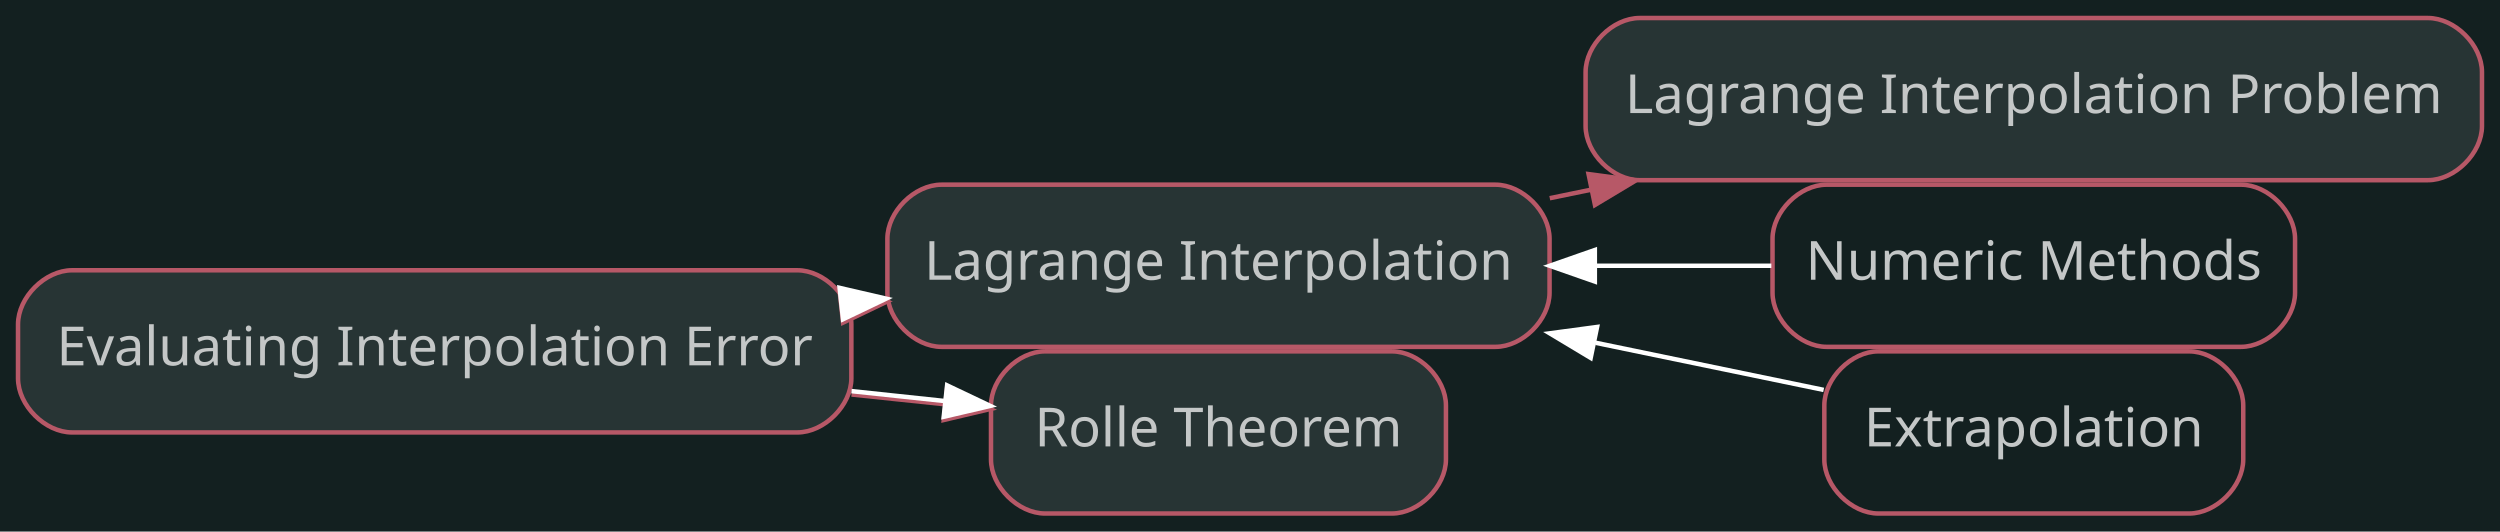
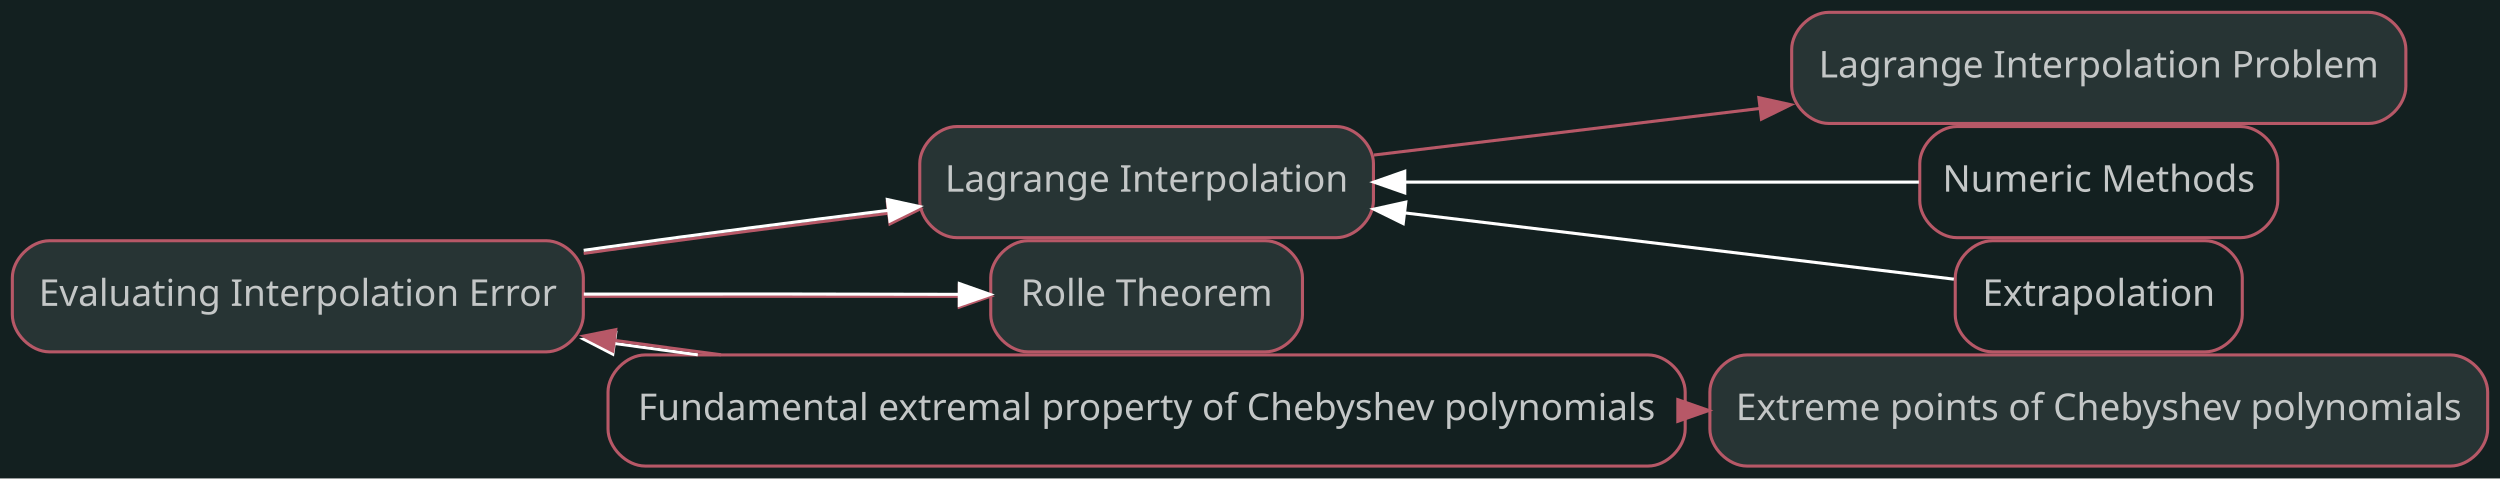
- <svg xmlns="http://www.w3.org/2000/svg" xmlns:xlink="http://www.w3.org/1999/xlink" width="555pt" height="118pt" viewBox="0.00 0.00 555.00 118.00">
-   <g id="graph0" class="graph" transform="scale(1 1) rotate(0) translate(4 114)">
-     <polygon fill="#132020" stroke="transparent" points="-4,4 -4,-114 551,-114 551,4 -4,4" />
+ <svg xmlns="http://www.w3.org/2000/svg" xmlns:xlink="http://www.w3.org/1999/xlink" width="810pt" height="155pt" viewBox="0.00 0.00 810.00 155.00">
+   <g id="graph0" class="graph" transform="scale(1 1) rotate(0) translate(4 151)">
+     <polygon fill="#132020" stroke="transparent" points="-4,4 -4,-151 806,-151 806,4 -4,4" />
    <g id="node1" class="node">
      <g id="a_node1">
        <a xlink:href="/Knowledge/Evaluating Interpolation Error.html" xlink:title="Evaluating Interpolation Error" target="_parent">
-           <path fill="#273434" stroke="#b75867" d="M173,-54C173,-54 12,-54 12,-54 6,-54 0,-48 0,-42 0,-42 0,-30 0,-30 0,-24 6,-18 12,-18 12,-18 173,-18 173,-18 179,-18 185,-24 185,-30 185,-30 185,-42 185,-42 185,-48 179,-54 173,-54" />
-           <text text-anchor="middle" x="92.5" y="-32.9" font-family="sans" font-size="12.00" fill="#c4c7c7">Evaluating Interpolation Error</text>
+           <path fill="#273434" stroke="#b75867" d="M173,-73C173,-73 12,-73 12,-73 6,-73 0,-67 0,-61 0,-61 0,-49 0,-49 0,-43 6,-37 12,-37 12,-37 173,-37 173,-37 179,-37 185,-43 185,-49 185,-49 185,-61 185,-61 185,-67 179,-73 173,-73" />
+           <text text-anchor="middle" x="92.5" y="-51.9" font-family="sans" font-size="12.00" fill="#c4c7c7">Evaluating Interpolation Error</text>
        </a>
      </g>
    </g>
    <g id="node2" class="node">
      <g id="a_node2">
        <a xlink:href="/Knowledge/Lagrange Interpolation.html" xlink:title="Lagrange Interpolation" target="_parent">
-           <path fill="#273434" stroke="#b75867" d="M328,-73C328,-73 205,-73 205,-73 199,-73 193,-67 193,-61 193,-61 193,-49 193,-49 193,-43 199,-37 205,-37 205,-37 328,-37 328,-37 334,-37 340,-43 340,-49 340,-49 340,-61 340,-61 340,-67 334,-73 328,-73" />
-           <text text-anchor="middle" x="266.5" y="-51.9" font-family="sans" font-size="12.00" fill="#c4c7c7">Lagrange Interpolation</text>
+           <path fill="#273434" stroke="#b75867" d="M429,-110C429,-110 306,-110 306,-110 300,-110 294,-104 294,-98 294,-98 294,-86 294,-86 294,-80 300,-74 306,-74 306,-74 429,-74 429,-74 435,-74 441,-80 441,-86 441,-86 441,-98 441,-98 441,-104 435,-110 429,-110" />
+           <text text-anchor="middle" x="367.5" y="-88.9" font-family="sans" font-size="12.00" fill="#c4c7c7">Lagrange Interpolation</text>
        </a>
      </g>
    </g>
    <g id="edge1" class="edge">
-       <path fill="none" stroke="#b75867" d="M185.04,-46.11C185.2,-46.13 185.36,-46.15 185.52,-46.17" />
-       <polygon fill="#b75867" stroke="#b75867" points="182.39,-49.34 192.71,-46.96 183.16,-42.38 182.39,-49.34" />
+       <path fill="none" stroke="#b75867" d="M185.11,-68.89C187.77,-69.27 190.4,-69.64 193,-70 222.59,-74.11 255.07,-78.31 283.84,-81.92" />
+       <polygon fill="#b75867" stroke="#b75867" points="283.49,-85.4 293.85,-83.17 284.36,-78.46 283.49,-85.4" />
    </g>
    <g id="node3" class="node">
      <g id="a_node3">
        <a xlink:href="/Knowledge/Rolle Theorem.html" xlink:title="Rolle Theorem" target="_parent">
-           <path fill="#273434" stroke="#b75867" d="M305,-36C305,-36 228,-36 228,-36 222,-36 216,-30 216,-24 216,-24 216,-12 216,-12 216,-6 222,0 228,0 228,0 305,0 305,0 311,0 317,-6 317,-12 317,-12 317,-24 317,-24 317,-30 311,-36 305,-36" />
-           <text text-anchor="middle" x="266.5" y="-14.9" font-family="sans" font-size="12.00" fill="#c4c7c7">Rolle Theorem</text>
+           <path fill="#273434" stroke="#b75867" d="M406,-73C406,-73 329,-73 329,-73 323,-73 317,-67 317,-61 317,-61 317,-49 317,-49 317,-43 323,-37 329,-37 329,-37 406,-37 406,-37 412,-37 418,-43 418,-49 418,-49 418,-61 418,-61 418,-67 412,-73 406,-73" />
+           <text text-anchor="middle" x="367.5" y="-51.9" font-family="sans" font-size="12.00" fill="#c4c7c7">Rolle Theorem</text>
        </a>
      </g>
    </g>
    <g id="edge2" class="edge">
-       <path fill="none" stroke="#b75867" d="M185.04,-26.42C191.99,-25.69 198.89,-24.97 205.56,-24.27" />
-       <polygon fill="#b75867" stroke="#b75867" points="206.24,-27.72 215.83,-23.2 205.52,-20.76 206.24,-27.72" />
-     </g>
-     <g id="edge4" class="edge">
-       <path fill="none" stroke="#ffffff" d="M185.52,-46.91C185.36,-46.9 185.2,-46.88 185.04,-46.86" />
-       <polygon fill="#ffffff" stroke="#ffffff" points="182.39,-50.09 192.71,-47.7 183.15,-43.13 182.39,-50.09" />
+       <path fill="none" stroke="#b75867" d="M185.16,-55C225.2,-55 271.03,-55 306.6,-55" />
+       <polygon fill="#b75867" stroke="#b75867" points="306.82,-58.5 316.82,-55 306.82,-51.5 306.82,-58.5" />
    </g>
    <g id="node4" class="node">
      <g id="a_node4">
-         <a xlink:href="/Knowledge/Lagrange Interpolation Problem.html" xlink:title="Lagrange Interpolation Problem" target="_parent">
-           <path fill="#273434" stroke="#b75867" d="M535,-110C535,-110 360,-110 360,-110 354,-110 348,-104 348,-98 348,-98 348,-86 348,-86 348,-80 354,-74 360,-74 360,-74 535,-74 535,-74 541,-74 547,-80 547,-86 547,-86 547,-98 547,-98 547,-104 541,-110 535,-110" />
-           <text text-anchor="middle" x="447.5" y="-88.9" font-family="sans" font-size="12.00" fill="#c4c7c7">Lagrange Interpolation Problem</text>
+         <a xlink:href="/Knowledge/Fundamental extremal property of Chebyshev polynomials.html" xlink:title="Fundamental extremal property of Chebyshev polynomials" target="_parent">
+           <path fill="none" stroke="#b75867" d="M530,-36C530,-36 205,-36 205,-36 199,-36 193,-30 193,-24 193,-24 193,-12 193,-12 193,-6 199,0 205,0 205,0 530,0 530,0 536,0 542,-6 542,-12 542,-12 542,-24 542,-24 542,-30 536,-36 530,-36" />
+           <text text-anchor="middle" x="367.5" y="-14.9" font-family="sans" font-size="12.00" fill="#c4c7c7">Fundamental extremal property of Chebyshev polynomials</text>
        </a>
      </g>
    </g>
    <g id="edge3" class="edge">
-       <path fill="none" stroke="#b75867" d="M340.05,-70C343.1,-70.63 346.18,-71.26 349.27,-71.9" />
-       <polygon fill="#b75867" stroke="#b75867" points="348.66,-75.35 359.16,-73.95 350.08,-68.5 348.66,-75.35" />
+       <path fill="none" stroke="#ffffff" d="M195.16,-39.71C206.6,-38.13 214.32,-37.08 222.09,-36.05" />
+       <polygon fill="#ffffff" stroke="#ffffff" points="194.54,-36.26 185.11,-41.11 195.5,-43.2 194.54,-36.26" />
+     </g>
+     <g id="edge7" class="edge">
+       <path fill="none" stroke="#ffffff" d="M283.84,-82.86C255.07,-79.31 222.59,-75.11 193,-71 190.4,-70.64 187.77,-70.27 185.11,-69.89" />
+       <polygon fill="#ffffff" stroke="#ffffff" points="283.5,-86.35 293.85,-84.09 284.35,-79.4 283.5,-86.35" />
    </g>
    <g id="node5" class="node">
      <g id="a_node5">
+         <a xlink:href="/Knowledge/Lagrange Interpolation Problem.html" xlink:title="Lagrange Interpolation Problem" target="_parent">
+           <path fill="#273434" stroke="#b75867" d="M763.5,-147C763.5,-147 588.5,-147 588.5,-147 582.5,-147 576.5,-141 576.5,-135 576.5,-135 576.5,-123 576.5,-123 576.5,-117 582.5,-111 588.5,-111 588.5,-111 763.5,-111 763.5,-111 769.5,-111 775.5,-117 775.5,-123 775.5,-123 775.5,-135 775.5,-135 775.5,-141 769.5,-147 763.5,-147" />
+           <text text-anchor="middle" x="676" y="-125.9" font-family="sans" font-size="12.00" fill="#c4c7c7">Lagrange Interpolation Problem</text>
+         </a>
+       </g>
+     </g>
+     <g id="edge4" class="edge">
+       <path fill="none" stroke="#b75867" d="M441.14,-100.77C478.42,-105.27 524.61,-110.85 566.07,-115.85" />
+       <polygon fill="#b75867" stroke="#b75867" points="565.87,-119.35 576.22,-117.07 566.71,-112.4 565.87,-119.35" />
+     </g>
+     <g id="node6" class="node">
+       <g id="a_node6">
        <a xlink:href="/Knowledge/Numeric Methods.html" xlink:title="Numeric Methods" target="_parent">
-           <path fill="none" stroke="#b75867" d="M493.5,-73C493.5,-73 401.5,-73 401.5,-73 395.5,-73 389.5,-67 389.5,-61 389.5,-61 389.5,-49 389.5,-49 389.5,-43 395.5,-37 401.5,-37 401.5,-37 493.5,-37 493.5,-37 499.5,-37 505.5,-43 505.5,-49 505.5,-49 505.5,-61 505.5,-61 505.5,-67 499.5,-73 493.5,-73" />
-           <text text-anchor="middle" x="447.5" y="-51.9" font-family="sans" font-size="12.00" fill="#c4c7c7">Numeric Methods</text>
+           <path fill="none" stroke="#b75867" d="M722,-110C722,-110 630,-110 630,-110 624,-110 618,-104 618,-98 618,-98 618,-86 618,-86 618,-80 624,-74 630,-74 630,-74 722,-74 722,-74 728,-74 734,-80 734,-86 734,-86 734,-98 734,-98 734,-104 728,-110 722,-110" />
+           <text text-anchor="middle" x="676" y="-88.9" font-family="sans" font-size="12.00" fill="#c4c7c7">Numeric Methods</text>
        </a>
      </g>
    </g>
    <g id="edge5" class="edge">
-       <path fill="none" stroke="#ffffff" d="M350.11,-55C363.34,-55 376.77,-55 389.24,-55" />
-       <polygon fill="#ffffff" stroke="#ffffff" points="350.05,-51.5 340.05,-55 350.05,-58.5 350.05,-51.5" />
+       <path fill="none" stroke="#ffffff" d="M451.14,-92C503.84,-92 570.81,-92 617.71,-92" />
+       <polygon fill="#ffffff" stroke="#ffffff" points="451.14,-88.5 441.14,-92 451.14,-95.5 451.14,-88.5" />
    </g>
-     <g id="node6" class="node">
-       <g id="a_node6">
+     <g id="node7" class="node">
+       <g id="a_node7">
        <a xlink:href="/Knowledge/Extrapolation.html" xlink:title="Extrapolation" target="_parent">
-           <path fill="none" stroke="#b75867" d="M482,-36C482,-36 413,-36 413,-36 407,-36 401,-30 401,-24 401,-24 401,-12 401,-12 401,-6 407,0 413,0 413,0 482,0 482,0 488,0 494,-6 494,-12 494,-12 494,-24 494,-24 494,-30 488,-36 482,-36" />
-           <text text-anchor="middle" x="447.5" y="-14.9" font-family="sans" font-size="12.00" fill="#c4c7c7">Extrapolation</text>
+           <path fill="none" stroke="#b75867" d="M710.5,-73C710.5,-73 641.5,-73 641.5,-73 635.5,-73 629.5,-67 629.5,-61 629.5,-61 629.5,-49 629.5,-49 629.5,-43 635.5,-37 641.5,-37 641.5,-37 710.5,-37 710.5,-37 716.5,-37 722.5,-43 722.5,-49 722.5,-49 722.5,-61 722.5,-61 722.5,-67 716.5,-73 710.5,-73" />
+           <text text-anchor="middle" x="676" y="-51.9" font-family="sans" font-size="12.00" fill="#c4c7c7">Extrapolation</text>
        </a>
      </g>
    </g>
    <g id="edge6" class="edge">
-       <path fill="none" stroke="#ffffff" d="M350.24,-37.9C367.65,-34.3 385.41,-30.63 400.85,-27.44" />
-       <polygon fill="#ffffff" stroke="#ffffff" points="349.13,-34.55 340.05,-40 350.55,-41.41 349.13,-34.55" />
+       <path fill="none" stroke="#ffffff" d="M451.23,-82.01C508.34,-75.12 582.15,-66.21 629.05,-60.55" />
+       <polygon fill="#ffffff" stroke="#ffffff" points="450.64,-78.56 441.14,-83.23 451.48,-85.51 450.64,-78.56" />
    </g>
-     <g id="edge7" class="edge">
-       <path fill="none" stroke="#ffffff" d="M205.56,-24.99C198.89,-25.71 191.99,-26.44 185.04,-27.17" />
-       <polygon fill="#ffffff" stroke="#ffffff" points="206.26,-28.44 215.83,-23.89 205.51,-21.48 206.26,-28.44" />
+     <g id="edge8" class="edge">
+       <path fill="none" stroke="#ffffff" d="M306.6,-55.63C271.03,-55.76 225.2,-55.78 185.16,-55.71" />
+       <polygon fill="#ffffff" stroke="#ffffff" points="306.83,-59.13 316.82,-55.59 306.81,-52.13 306.83,-59.13" />
+     </g>
+     <g id="edge9" class="edge">
+       <path fill="none" stroke="#b75867" d="M229.61,-36.05C219.45,-37.39 209.32,-38.75 195.09,-40.72" />
+       <polygon fill="#b75867" stroke="#b75867" points="194.54,-37.26 185.11,-42.11 195.5,-44.2 194.54,-37.26" />
+     </g>
+     <g id="node8" class="node">
+       <g id="a_node8">
+         <a xlink:href="/Knowledge/Extreme points of Chebyshev polynomials.html" xlink:title="Extreme points of Chebyshev polynomials" target="_parent">
+           <path fill="#273434" stroke="#b75867" d="M790,-36C790,-36 562,-36 562,-36 556,-36 550,-30 550,-24 550,-24 550,-12 550,-12 550,-6 556,0 562,0 562,0 790,0 790,0 796,0 802,-6 802,-12 802,-12 802,-24 802,-24 802,-30 796,-36 790,-36" />
+           <text text-anchor="middle" x="676" y="-14.9" font-family="sans" font-size="12.00" fill="#c4c7c7">Extreme points of Chebyshev polynomials</text>
+         </a>
+       </g>
+     </g>
+     <g id="edge10" class="edge">
+       <path fill="none" stroke="#b75867" d="M542.35,-18C542.5,-18 542.65,-18 542.8,-18" />
+       <polygon fill="#b75867" stroke="#b75867" points="539.62,-21.5 549.62,-18 539.62,-14.5 539.62,-21.5" />
    </g>
  </g>
</svg>
